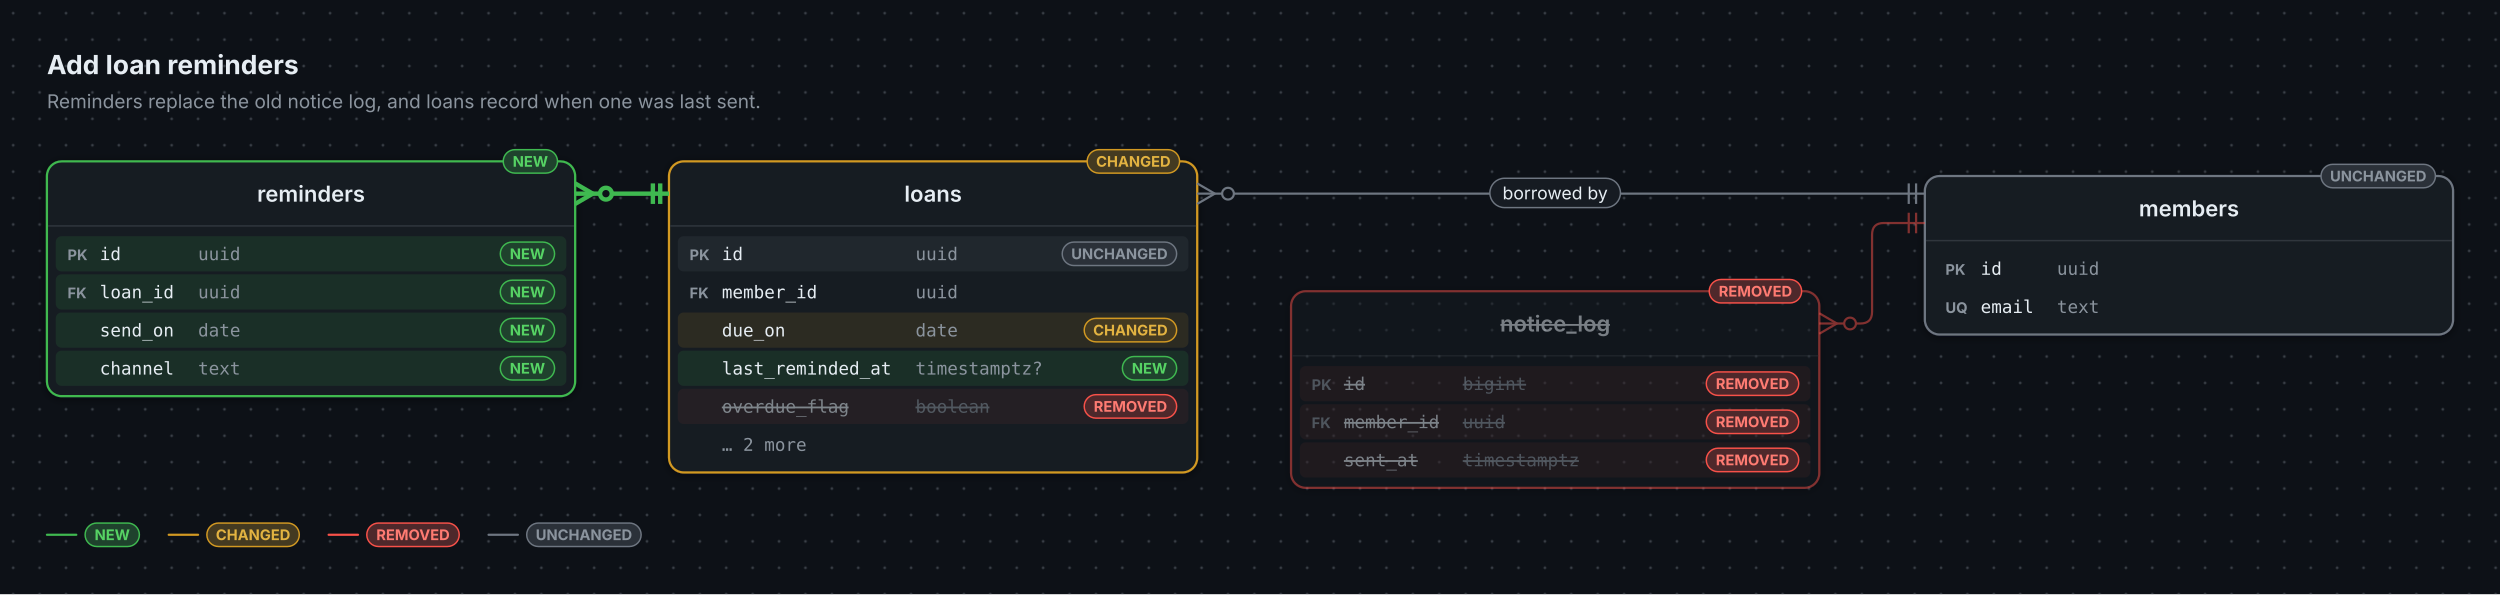
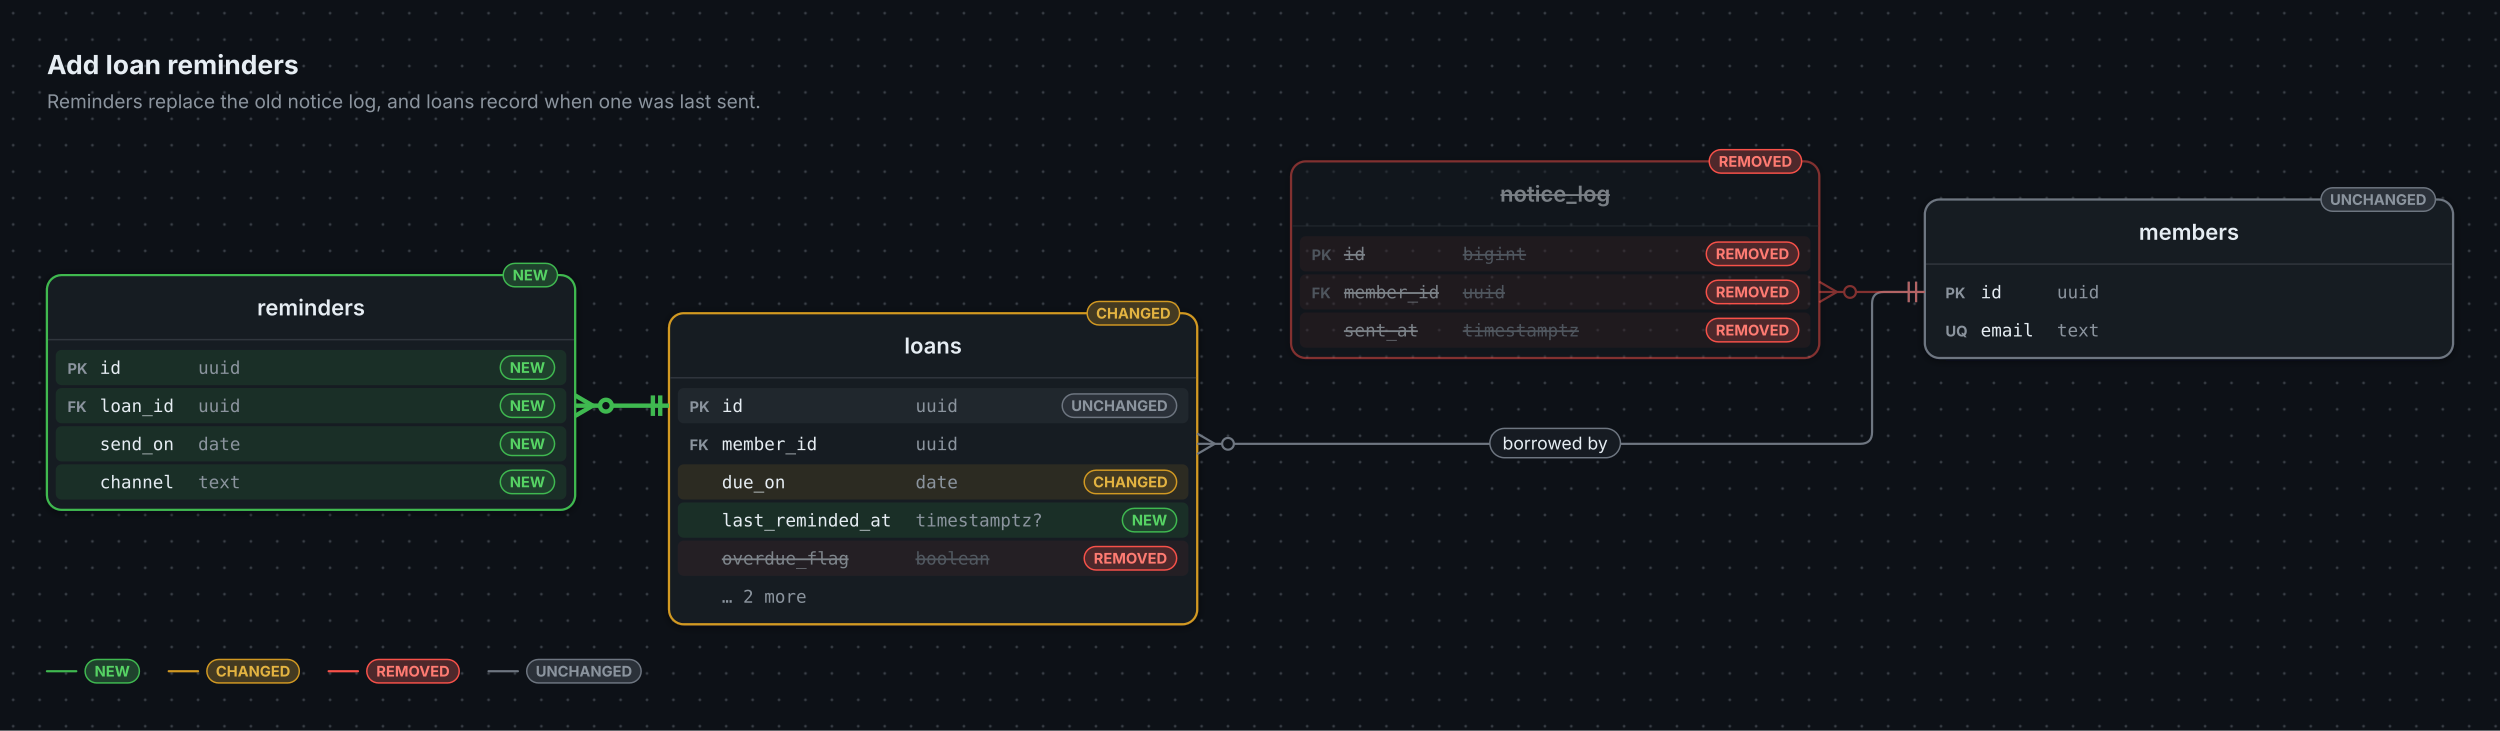
- <svg xmlns="http://www.w3.org/2000/svg" width="1704" height="405" viewBox="0 0 1704 405">
+ <svg xmlns="http://www.w3.org/2000/svg" width="1704" height="498" viewBox="0 0 1704 498">
  <defs>
    <pattern id="structa-grid-dark" width="18" height="18" patternUnits="userSpaceOnUse">
      <circle cx="9" cy="9" r="1" fill="#6e7681" fill-opacity="0.4" />
    </pattern>
    <filter id="structa-shadow-dark" x="-20%" y="-30%" width="140%" height="170%">
      <feDropShadow dx="0" dy="1" stdDeviation="3" flood-color="#010409" flood-opacity="0.5" />
    </filter>
  </defs>
-   <rect width="1704" height="405" fill="#0d1117" />
-   <rect width="1704" height="405" fill="url(#structa-grid-dark)" />
+   <rect width="1704" height="498" fill="#0d1117" />
+   <rect width="1704" height="498" fill="url(#structa-grid-dark)" />
  <g class="title">
    <text x="32" y="50.55" font-family="Structa Inter, Inter, sans-serif" font-size="18" font-weight="700" fill="#e6edf3">Add loan reminders</text>
  </g>
  <g class="description">
    <text x="32" y="73.73" font-family="Structa Inter, Inter, sans-serif" font-size="13" font-weight="400" fill="#8b949e">Reminders replace the old notice log, and loans record when one was last sent.</text>
  </g>
  <g class="card" data-id="reminders" data-kind="table" data-status="new">
-     <rect class="outline" x="32" y="110" width="360" height="160" rx="10" fill="#161b22" stroke="#3fb950" stroke-width="1.5" filter="url(#structa-shadow-dark)" />
-     <line class="divider" x1="32.75" y1="154" x2="391.25" y2="154" stroke="#30363d" stroke-width="1" />
-     <text x="212" y="137.46" font-family="Structa Inter, Inter, sans-serif" font-size="15" font-weight="600" fill="#e6edf3" text-anchor="middle">reminders</text>
+     <rect class="outline" x="32" y="187.5" width="360" height="160" rx="10" fill="#161b22" stroke="#3fb950" stroke-width="1.5" filter="url(#structa-shadow-dark)" />
+     <line class="divider" x1="32.75" y1="231.5" x2="391.25" y2="231.5" stroke="#30363d" stroke-width="1" />
+     <text x="212" y="214.96" font-family="Structa Inter, Inter, sans-serif" font-size="15" font-weight="600" fill="#e6edf3" text-anchor="middle">reminders</text>
    <g class="row" data-id="id" data-kind="column" data-status="new">
-       <rect x="38" y="161" width="348" height="24" rx="4" fill="#3fb950" fill-opacity="0.12" />
-       <g class="symbol">
-         <text x="46" y="177.32" font-family="Structa Inter, Inter, sans-serif" font-size="10" font-weight="700" fill="#8b949e">PK</text>
-       </g>
-       <text x="68" y="177.32" font-family="Structa JetBrains Mono, JetBrains Mono, monospace" font-size="12" font-weight="400" fill="#e6edf3">id</text>
-       <text x="135" y="177.32" font-family="Structa JetBrains Mono, JetBrains Mono, monospace" font-size="12" font-weight="400" fill="#8b949e">uuid</text>
-       <g class="badge">
-         <rect x="341" y="165" width="37" height="16" rx="8" fill="#161b22" />
-         <rect x="341" y="165" width="37" height="16" rx="8" fill="#3fb950" fill-opacity="0.25" stroke="#3fb950" stroke-width="1" />
-         <text x="359.5" y="176.64" font-family="Structa Inter, Inter, sans-serif" font-size="10" font-weight="700" fill="#56d364" text-anchor="middle">NEW</text>
+       <rect x="38" y="238.5" width="348" height="24" rx="4" fill="#3fb950" fill-opacity="0.12" />
+       <g class="symbol">
+         <text x="46" y="254.82" font-family="Structa Inter, Inter, sans-serif" font-size="10" font-weight="700" fill="#8b949e">PK</text>
+       </g>
+       <text x="68" y="254.82" font-family="Structa JetBrains Mono, JetBrains Mono, monospace" font-size="12" font-weight="400" fill="#e6edf3">id</text>
+       <text x="135" y="254.82" font-family="Structa JetBrains Mono, JetBrains Mono, monospace" font-size="12" font-weight="400" fill="#8b949e">uuid</text>
+       <g class="badge">
+         <rect x="341" y="242.5" width="37" height="16" rx="8" fill="#161b22" />
+         <rect x="341" y="242.5" width="37" height="16" rx="8" fill="#3fb950" fill-opacity="0.25" stroke="#3fb950" stroke-width="1" />
+         <text x="359.5" y="254.14" font-family="Structa Inter, Inter, sans-serif" font-size="10" font-weight="700" fill="#56d364" text-anchor="middle">NEW</text>
      </g>
    </g>
    <g class="row" data-id="loan_id" data-kind="column" data-status="new">
-       <rect x="38" y="187" width="348" height="24" rx="4" fill="#3fb950" fill-opacity="0.12" />
-       <g class="symbol">
-         <text x="46" y="203.32" font-family="Structa Inter, Inter, sans-serif" font-size="10" font-weight="700" fill="#8b949e">FK</text>
-       </g>
-       <text x="68" y="203.32" font-family="Structa JetBrains Mono, JetBrains Mono, monospace" font-size="12" font-weight="400" fill="#e6edf3">loan_id</text>
-       <text x="135" y="203.32" font-family="Structa JetBrains Mono, JetBrains Mono, monospace" font-size="12" font-weight="400" fill="#8b949e">uuid</text>
-       <g class="badge">
-         <rect x="341" y="191" width="37" height="16" rx="8" fill="#161b22" />
-         <rect x="341" y="191" width="37" height="16" rx="8" fill="#3fb950" fill-opacity="0.25" stroke="#3fb950" stroke-width="1" />
-         <text x="359.5" y="202.64" font-family="Structa Inter, Inter, sans-serif" font-size="10" font-weight="700" fill="#56d364" text-anchor="middle">NEW</text>
+       <rect x="38" y="264.5" width="348" height="24" rx="4" fill="#3fb950" fill-opacity="0.12" />
+       <g class="symbol">
+         <text x="46" y="280.82" font-family="Structa Inter, Inter, sans-serif" font-size="10" font-weight="700" fill="#8b949e">FK</text>
+       </g>
+       <text x="68" y="280.82" font-family="Structa JetBrains Mono, JetBrains Mono, monospace" font-size="12" font-weight="400" fill="#e6edf3">loan_id</text>
+       <text x="135" y="280.82" font-family="Structa JetBrains Mono, JetBrains Mono, monospace" font-size="12" font-weight="400" fill="#8b949e">uuid</text>
+       <g class="badge">
+         <rect x="341" y="268.5" width="37" height="16" rx="8" fill="#161b22" />
+         <rect x="341" y="268.5" width="37" height="16" rx="8" fill="#3fb950" fill-opacity="0.25" stroke="#3fb950" stroke-width="1" />
+         <text x="359.5" y="280.14" font-family="Structa Inter, Inter, sans-serif" font-size="10" font-weight="700" fill="#56d364" text-anchor="middle">NEW</text>
      </g>
    </g>
    <g class="row" data-id="send_on" data-kind="column" data-status="new">
-       <rect x="38" y="213" width="348" height="24" rx="4" fill="#3fb950" fill-opacity="0.12" />
-       <text x="68" y="229.32" font-family="Structa JetBrains Mono, JetBrains Mono, monospace" font-size="12" font-weight="400" fill="#e6edf3">send_on</text>
-       <text x="135" y="229.32" font-family="Structa JetBrains Mono, JetBrains Mono, monospace" font-size="12" font-weight="400" fill="#8b949e">date</text>
-       <g class="badge">
-         <rect x="341" y="217" width="37" height="16" rx="8" fill="#161b22" />
-         <rect x="341" y="217" width="37" height="16" rx="8" fill="#3fb950" fill-opacity="0.25" stroke="#3fb950" stroke-width="1" />
-         <text x="359.5" y="228.64" font-family="Structa Inter, Inter, sans-serif" font-size="10" font-weight="700" fill="#56d364" text-anchor="middle">NEW</text>
+       <rect x="38" y="290.5" width="348" height="24" rx="4" fill="#3fb950" fill-opacity="0.12" />
+       <text x="68" y="306.82" font-family="Structa JetBrains Mono, JetBrains Mono, monospace" font-size="12" font-weight="400" fill="#e6edf3">send_on</text>
+       <text x="135" y="306.82" font-family="Structa JetBrains Mono, JetBrains Mono, monospace" font-size="12" font-weight="400" fill="#8b949e">date</text>
+       <g class="badge">
+         <rect x="341" y="294.5" width="37" height="16" rx="8" fill="#161b22" />
+         <rect x="341" y="294.5" width="37" height="16" rx="8" fill="#3fb950" fill-opacity="0.25" stroke="#3fb950" stroke-width="1" />
+         <text x="359.5" y="306.14" font-family="Structa Inter, Inter, sans-serif" font-size="10" font-weight="700" fill="#56d364" text-anchor="middle">NEW</text>
      </g>
    </g>
    <g class="row" data-id="channel" data-kind="column" data-status="new">
-       <rect x="38" y="239" width="348" height="24" rx="4" fill="#3fb950" fill-opacity="0.12" />
-       <text x="68" y="255.32" font-family="Structa JetBrains Mono, JetBrains Mono, monospace" font-size="12" font-weight="400" fill="#e6edf3">channel</text>
-       <text x="135" y="255.32" font-family="Structa JetBrains Mono, JetBrains Mono, monospace" font-size="12" font-weight="400" fill="#8b949e">text</text>
-       <g class="badge">
-         <rect x="341" y="243" width="37" height="16" rx="8" fill="#161b22" />
-         <rect x="341" y="243" width="37" height="16" rx="8" fill="#3fb950" fill-opacity="0.25" stroke="#3fb950" stroke-width="1" />
-         <text x="359.5" y="254.64" font-family="Structa Inter, Inter, sans-serif" font-size="10" font-weight="700" fill="#56d364" text-anchor="middle">NEW</text>
-       </g>
-     </g>
-     <g class="badge">
-       <rect x="343" y="102" width="37" height="16" rx="8" fill="#161b22" />
-       <rect x="343" y="102" width="37" height="16" rx="8" fill="#3fb950" fill-opacity="0.25" stroke="#3fb950" stroke-width="1" />
-       <text x="361.5" y="113.64" font-family="Structa Inter, Inter, sans-serif" font-size="10" font-weight="700" fill="#56d364" text-anchor="middle">NEW</text>
+       <rect x="38" y="316.5" width="348" height="24" rx="4" fill="#3fb950" fill-opacity="0.12" />
+       <text x="68" y="332.82" font-family="Structa JetBrains Mono, JetBrains Mono, monospace" font-size="12" font-weight="400" fill="#e6edf3">channel</text>
+       <text x="135" y="332.82" font-family="Structa JetBrains Mono, JetBrains Mono, monospace" font-size="12" font-weight="400" fill="#8b949e">text</text>
+       <g class="badge">
+         <rect x="341" y="320.5" width="37" height="16" rx="8" fill="#161b22" />
+         <rect x="341" y="320.5" width="37" height="16" rx="8" fill="#3fb950" fill-opacity="0.25" stroke="#3fb950" stroke-width="1" />
+         <text x="359.5" y="332.14" font-family="Structa Inter, Inter, sans-serif" font-size="10" font-weight="700" fill="#56d364" text-anchor="middle">NEW</text>
+       </g>
+     </g>
+     <g class="badge">
+       <rect x="343" y="179.5" width="37" height="16" rx="8" fill="#161b22" />
+       <rect x="343" y="179.5" width="37" height="16" rx="8" fill="#3fb950" fill-opacity="0.25" stroke="#3fb950" stroke-width="1" />
+       <text x="361.5" y="191.14" font-family="Structa Inter, Inter, sans-serif" font-size="10" font-weight="700" fill="#56d364" text-anchor="middle">NEW</text>
    </g>
  </g>
  <g class="card" data-id="loans" data-kind="table" data-status="changed">
-     <rect class="outline" x="456" y="110" width="360" height="212" rx="10" fill="#161b22" stroke="#d29922" stroke-width="1.5" filter="url(#structa-shadow-dark)" />
-     <line class="divider" x1="456.75" y1="154" x2="815.25" y2="154" stroke="#30363d" stroke-width="1" />
-     <text x="636" y="137.46" font-family="Structa Inter, Inter, sans-serif" font-size="15" font-weight="600" fill="#e6edf3" text-anchor="middle">loans</text>
+     <rect class="outline" x="456" y="213.5" width="360" height="212" rx="10" fill="#161b22" stroke="#d29922" stroke-width="1.5" filter="url(#structa-shadow-dark)" />
+     <line class="divider" x1="456.75" y1="257.5" x2="815.25" y2="257.5" stroke="#30363d" stroke-width="1" />
+     <text x="636" y="240.96" font-family="Structa Inter, Inter, sans-serif" font-size="15" font-weight="600" fill="#e6edf3" text-anchor="middle">loans</text>
    <g class="more">
-       <text x="492" y="307.32" font-family="Structa JetBrains Mono, JetBrains Mono, monospace" font-size="12" font-weight="400" fill="#8b949e">… 2 more</text>
+       <text x="492" y="410.82" font-family="Structa JetBrains Mono, JetBrains Mono, monospace" font-size="12" font-weight="400" fill="#8b949e">… 2 more</text>
    </g>
    <g class="row" data-id="id" data-kind="column" data-status="unchanged">
-       <rect x="462" y="161" width="348" height="24" rx="4" fill="#6e7681" fill-opacity="0.12" />
-       <g class="symbol">
-         <text x="470" y="177.32" font-family="Structa Inter, Inter, sans-serif" font-size="10" font-weight="700" fill="#8b949e">PK</text>
-       </g>
-       <text x="492" y="177.32" font-family="Structa JetBrains Mono, JetBrains Mono, monospace" font-size="12" font-weight="400" fill="#e6edf3">id</text>
-       <text x="624" y="177.32" font-family="Structa JetBrains Mono, JetBrains Mono, monospace" font-size="12" font-weight="400" fill="#8b949e">uuid</text>
-       <g class="badge">
-         <rect x="724" y="165" width="78" height="16" rx="8" fill="#161b22" />
-         <rect x="724" y="165" width="78" height="16" rx="8" fill="#6e7681" fill-opacity="0.25" stroke="#6e7681" stroke-width="1" />
-         <text x="763" y="176.64" font-family="Structa Inter, Inter, sans-serif" font-size="10" font-weight="700" fill="#8b949e" text-anchor="middle">UNCHANGED</text>
+       <rect x="462" y="264.5" width="348" height="24" rx="4" fill="#6e7681" fill-opacity="0.12" />
+       <g class="symbol">
+         <text x="470" y="280.82" font-family="Structa Inter, Inter, sans-serif" font-size="10" font-weight="700" fill="#8b949e">PK</text>
+       </g>
+       <text x="492" y="280.82" font-family="Structa JetBrains Mono, JetBrains Mono, monospace" font-size="12" font-weight="400" fill="#e6edf3">id</text>
+       <text x="624" y="280.82" font-family="Structa JetBrains Mono, JetBrains Mono, monospace" font-size="12" font-weight="400" fill="#8b949e">uuid</text>
+       <g class="badge">
+         <rect x="724" y="268.5" width="78" height="16" rx="8" fill="#161b22" />
+         <rect x="724" y="268.5" width="78" height="16" rx="8" fill="#6e7681" fill-opacity="0.25" stroke="#6e7681" stroke-width="1" />
+         <text x="763" y="280.14" font-family="Structa Inter, Inter, sans-serif" font-size="10" font-weight="700" fill="#8b949e" text-anchor="middle">UNCHANGED</text>
      </g>
    </g>
    <g class="row" data-id="member_id" data-kind="column">
      <g class="symbol">
-         <text x="470" y="203.32" font-family="Structa Inter, Inter, sans-serif" font-size="10" font-weight="700" fill="#8b949e">FK</text>
-       </g>
-       <text x="492" y="203.32" font-family="Structa JetBrains Mono, JetBrains Mono, monospace" font-size="12" font-weight="400" fill="#e6edf3">member_id</text>
-       <text x="624" y="203.32" font-family="Structa JetBrains Mono, JetBrains Mono, monospace" font-size="12" font-weight="400" fill="#8b949e">uuid</text>
+         <text x="470" y="306.82" font-family="Structa Inter, Inter, sans-serif" font-size="10" font-weight="700" fill="#8b949e">FK</text>
+       </g>
+       <text x="492" y="306.82" font-family="Structa JetBrains Mono, JetBrains Mono, monospace" font-size="12" font-weight="400" fill="#e6edf3">member_id</text>
+       <text x="624" y="306.82" font-family="Structa JetBrains Mono, JetBrains Mono, monospace" font-size="12" font-weight="400" fill="#8b949e">uuid</text>
    </g>
    <g class="row" data-id="due_on" data-kind="column" data-status="changed">
-       <rect x="462" y="213" width="348" height="24" rx="4" fill="#d29922" fill-opacity="0.12" />
-       <text x="492" y="229.32" font-family="Structa JetBrains Mono, JetBrains Mono, monospace" font-size="12" font-weight="400" fill="#e6edf3">due_on</text>
-       <text x="624" y="229.32" font-family="Structa JetBrains Mono, JetBrains Mono, monospace" font-size="12" font-weight="400" fill="#8b949e">date</text>
-       <g class="badge">
-         <rect x="739" y="217" width="63" height="16" rx="8" fill="#161b22" />
-         <rect x="739" y="217" width="63" height="16" rx="8" fill="#d29922" fill-opacity="0.25" stroke="#d29922" stroke-width="1" />
-         <text x="770.5" y="228.64" font-family="Structa Inter, Inter, sans-serif" font-size="10" font-weight="700" fill="#e3b341" text-anchor="middle">CHANGED</text>
+       <rect x="462" y="316.5" width="348" height="24" rx="4" fill="#d29922" fill-opacity="0.12" />
+       <text x="492" y="332.82" font-family="Structa JetBrains Mono, JetBrains Mono, monospace" font-size="12" font-weight="400" fill="#e6edf3">due_on</text>
+       <text x="624" y="332.82" font-family="Structa JetBrains Mono, JetBrains Mono, monospace" font-size="12" font-weight="400" fill="#8b949e">date</text>
+       <g class="badge">
+         <rect x="739" y="320.5" width="63" height="16" rx="8" fill="#161b22" />
+         <rect x="739" y="320.5" width="63" height="16" rx="8" fill="#d29922" fill-opacity="0.25" stroke="#d29922" stroke-width="1" />
+         <text x="770.5" y="332.14" font-family="Structa Inter, Inter, sans-serif" font-size="10" font-weight="700" fill="#e3b341" text-anchor="middle">CHANGED</text>
      </g>
    </g>
    <g class="row" data-id="last_reminded_at" data-kind="column" data-status="new">
-       <rect x="462" y="239" width="348" height="24" rx="4" fill="#3fb950" fill-opacity="0.12" />
-       <text x="492" y="255.32" font-family="Structa JetBrains Mono, JetBrains Mono, monospace" font-size="12" font-weight="400" fill="#e6edf3">last_reminded_at</text>
-       <text x="624" y="255.32" font-family="Structa JetBrains Mono, JetBrains Mono, monospace" font-size="12" font-weight="400" fill="#8b949e">timestamptz?</text>
-       <g class="badge">
-         <rect x="765" y="243" width="37" height="16" rx="8" fill="#161b22" />
-         <rect x="765" y="243" width="37" height="16" rx="8" fill="#3fb950" fill-opacity="0.25" stroke="#3fb950" stroke-width="1" />
-         <text x="783.5" y="254.64" font-family="Structa Inter, Inter, sans-serif" font-size="10" font-weight="700" fill="#56d364" text-anchor="middle">NEW</text>
+       <rect x="462" y="342.5" width="348" height="24" rx="4" fill="#3fb950" fill-opacity="0.12" />
+       <text x="492" y="358.82" font-family="Structa JetBrains Mono, JetBrains Mono, monospace" font-size="12" font-weight="400" fill="#e6edf3">last_reminded_at</text>
+       <text x="624" y="358.82" font-family="Structa JetBrains Mono, JetBrains Mono, monospace" font-size="12" font-weight="400" fill="#8b949e">timestamptz?</text>
+       <g class="badge">
+         <rect x="765" y="346.5" width="37" height="16" rx="8" fill="#161b22" />
+         <rect x="765" y="346.5" width="37" height="16" rx="8" fill="#3fb950" fill-opacity="0.25" stroke="#3fb950" stroke-width="1" />
+         <text x="783.5" y="358.14" font-family="Structa Inter, Inter, sans-serif" font-size="10" font-weight="700" fill="#56d364" text-anchor="middle">NEW</text>
      </g>
    </g>
    <g class="row" data-id="overdue_flag" data-kind="column" data-status="removed">
      <g class="faded" opacity="0.5">
-         <rect x="462" y="265" width="348" height="24" rx="4" fill="#f85149" fill-opacity="0.12" />
-         <text x="492" y="281.32" font-family="Structa JetBrains Mono, JetBrains Mono, monospace" font-size="12" font-weight="400" fill="#e6edf3">overdue_flag</text>
-         <line class="strike" x1="492" y1="277.72" x2="578.4" y2="277.72" stroke="#e6edf3" stroke-width="1.25" />
-         <text x="624" y="281.32" font-family="Structa JetBrains Mono, JetBrains Mono, monospace" font-size="12" font-weight="400" fill="#8b949e">boolean</text>
-         <line class="strike" x1="624" y1="277.72" x2="674.4" y2="277.72" stroke="#8b949e" stroke-width="1.25" />
-       </g>
-       <g class="badge">
-         <rect x="739" y="269" width="63" height="16" rx="8" fill="#161b22" />
-         <rect x="739" y="269" width="63" height="16" rx="8" fill="#f85149" fill-opacity="0.25" stroke="#f85149" stroke-width="1" />
-         <text x="770.5" y="280.64" font-family="Structa Inter, Inter, sans-serif" font-size="10" font-weight="700" fill="#ff7b72" text-anchor="middle">REMOVED</text>
-       </g>
-     </g>
-     <g class="badge">
-       <rect x="741" y="102" width="63" height="16" rx="8" fill="#161b22" />
-       <rect x="741" y="102" width="63" height="16" rx="8" fill="#d29922" fill-opacity="0.25" stroke="#d29922" stroke-width="1" />
-       <text x="772.5" y="113.64" font-family="Structa Inter, Inter, sans-serif" font-size="10" font-weight="700" fill="#e3b341" text-anchor="middle">CHANGED</text>
+         <rect x="462" y="368.5" width="348" height="24" rx="4" fill="#f85149" fill-opacity="0.12" />
+         <text x="492" y="384.82" font-family="Structa JetBrains Mono, JetBrains Mono, monospace" font-size="12" font-weight="400" fill="#e6edf3">overdue_flag</text>
+         <line class="strike" x1="492" y1="381.22" x2="578.4" y2="381.22" stroke="#e6edf3" stroke-width="1.25" />
+         <text x="624" y="384.82" font-family="Structa JetBrains Mono, JetBrains Mono, monospace" font-size="12" font-weight="400" fill="#8b949e">boolean</text>
+         <line class="strike" x1="624" y1="381.22" x2="674.4" y2="381.22" stroke="#8b949e" stroke-width="1.25" />
+       </g>
+       <g class="badge">
+         <rect x="739" y="372.5" width="63" height="16" rx="8" fill="#161b22" />
+         <rect x="739" y="372.5" width="63" height="16" rx="8" fill="#f85149" fill-opacity="0.25" stroke="#f85149" stroke-width="1" />
+         <text x="770.5" y="384.14" font-family="Structa Inter, Inter, sans-serif" font-size="10" font-weight="700" fill="#ff7b72" text-anchor="middle">REMOVED</text>
+       </g>
+     </g>
+     <g class="badge">
+       <rect x="741" y="205.5" width="63" height="16" rx="8" fill="#161b22" />
+       <rect x="741" y="205.5" width="63" height="16" rx="8" fill="#d29922" fill-opacity="0.25" stroke="#d29922" stroke-width="1" />
+       <text x="772.5" y="217.14" font-family="Structa Inter, Inter, sans-serif" font-size="10" font-weight="700" fill="#e3b341" text-anchor="middle">CHANGED</text>
    </g>
  </g>
  <g class="card" data-id="members" data-kind="table" data-status="unchanged">
-     <rect class="outline" x="1312" y="120" width="360" height="108" rx="10" fill="#161b22" stroke="#6e7681" stroke-width="1.5" filter="url(#structa-shadow-dark)" />
-     <line class="divider" x1="1312.75" y1="164" x2="1671.25" y2="164" stroke="#30363d" stroke-width="1" />
-     <text x="1492" y="147.46" font-family="Structa Inter, Inter, sans-serif" font-size="15" font-weight="600" fill="#e6edf3" text-anchor="middle">members</text>
+     <rect class="outline" x="1312" y="136" width="360" height="108" rx="10" fill="#161b22" stroke="#6e7681" stroke-width="1.5" filter="url(#structa-shadow-dark)" />
+     <line class="divider" x1="1312.75" y1="180" x2="1671.25" y2="180" stroke="#30363d" stroke-width="1" />
+     <text x="1492" y="163.46" font-family="Structa Inter, Inter, sans-serif" font-size="15" font-weight="600" fill="#e6edf3" text-anchor="middle">members</text>
    <g class="row" data-id="id" data-kind="column">
      <g class="symbol">
-         <text x="1326" y="187.32" font-family="Structa Inter, Inter, sans-serif" font-size="10" font-weight="700" fill="#8b949e">PK</text>
-       </g>
-       <text x="1350" y="187.32" font-family="Structa JetBrains Mono, JetBrains Mono, monospace" font-size="12" font-weight="400" fill="#e6edf3">id</text>
-       <text x="1402" y="187.32" font-family="Structa JetBrains Mono, JetBrains Mono, monospace" font-size="12" font-weight="400" fill="#8b949e">uuid</text>
+         <text x="1326" y="203.32" font-family="Structa Inter, Inter, sans-serif" font-size="10" font-weight="700" fill="#8b949e">PK</text>
+       </g>
+       <text x="1350" y="203.32" font-family="Structa JetBrains Mono, JetBrains Mono, monospace" font-size="12" font-weight="400" fill="#e6edf3">id</text>
+       <text x="1402" y="203.32" font-family="Structa JetBrains Mono, JetBrains Mono, monospace" font-size="12" font-weight="400" fill="#8b949e">uuid</text>
    </g>
    <g class="row" data-id="email" data-kind="column">
      <g class="symbol">
-         <text x="1326" y="213.32" font-family="Structa Inter, Inter, sans-serif" font-size="10" font-weight="700" fill="#8b949e">UQ</text>
-       </g>
-       <text x="1350" y="213.32" font-family="Structa JetBrains Mono, JetBrains Mono, monospace" font-size="12" font-weight="400" fill="#e6edf3">email</text>
-       <text x="1402" y="213.32" font-family="Structa JetBrains Mono, JetBrains Mono, monospace" font-size="12" font-weight="400" fill="#8b949e">text</text>
-     </g>
-     <g class="badge">
-       <rect x="1582" y="112" width="78" height="16" rx="8" fill="#161b22" />
-       <rect x="1582" y="112" width="78" height="16" rx="8" fill="#6e7681" fill-opacity="0.25" stroke="#6e7681" stroke-width="1" />
-       <text x="1621" y="123.64" font-family="Structa Inter, Inter, sans-serif" font-size="10" font-weight="700" fill="#8b949e" text-anchor="middle">UNCHANGED</text>
+         <text x="1326" y="229.32" font-family="Structa Inter, Inter, sans-serif" font-size="10" font-weight="700" fill="#8b949e">UQ</text>
+       </g>
+       <text x="1350" y="229.32" font-family="Structa JetBrains Mono, JetBrains Mono, monospace" font-size="12" font-weight="400" fill="#e6edf3">email</text>
+       <text x="1402" y="229.32" font-family="Structa JetBrains Mono, JetBrains Mono, monospace" font-size="12" font-weight="400" fill="#8b949e">text</text>
+     </g>
+     <g class="badge">
+       <rect x="1582" y="128" width="78" height="16" rx="8" fill="#161b22" />
+       <rect x="1582" y="128" width="78" height="16" rx="8" fill="#6e7681" fill-opacity="0.25" stroke="#6e7681" stroke-width="1" />
+       <text x="1621" y="139.64" font-family="Structa Inter, Inter, sans-serif" font-size="10" font-weight="700" fill="#8b949e" text-anchor="middle">UNCHANGED</text>
    </g>
  </g>
  <g class="card" data-id="notice-log" data-kind="table" data-status="removed">
    <g class="faded" opacity="0.5">
-       <rect class="outline" x="880" y="198.5" width="360" height="134" rx="10" fill="#161b22" stroke="#f85149" stroke-width="1.5" filter="url(#structa-shadow-dark)" />
-       <line class="divider" x1="880.75" y1="242.5" x2="1239.25" y2="242.5" stroke="#30363d" stroke-width="1" />
-       <text x="1060" y="225.96" font-family="Structa Inter, Inter, sans-serif" font-size="15" font-weight="600" fill="#e6edf3" text-anchor="middle">notice_log</text>
-       <line class="strike" x1="1022.69" y1="221.46" x2="1097.31" y2="221.46" stroke="#e6edf3" stroke-width="1.25" />
+       <rect class="outline" x="880" y="110" width="360" height="134" rx="10" fill="#161b22" stroke="#f85149" stroke-width="1.5" filter="url(#structa-shadow-dark)" />
+       <line class="divider" x1="880.75" y1="154" x2="1239.25" y2="154" stroke="#30363d" stroke-width="1" />
+       <text x="1060" y="137.46" font-family="Structa Inter, Inter, sans-serif" font-size="15" font-weight="600" fill="#e6edf3" text-anchor="middle">notice_log</text>
+       <line class="strike" x1="1022.69" y1="132.96" x2="1097.31" y2="132.96" stroke="#e6edf3" stroke-width="1.25" />
    </g>
    <g class="row" data-id="id" data-kind="column" data-status="removed">
      <g class="faded" opacity="0.5">
-         <rect x="886" y="249.5" width="348" height="24" rx="4" fill="#f85149" fill-opacity="0.12" />
+         <rect x="886" y="161" width="348" height="24" rx="4" fill="#f85149" fill-opacity="0.12" />
        <g class="symbol">
-           <text x="894" y="265.82" font-family="Structa Inter, Inter, sans-serif" font-size="10" font-weight="700" fill="#8b949e">PK</text>
+           <text x="894" y="177.32" font-family="Structa Inter, Inter, sans-serif" font-size="10" font-weight="700" fill="#8b949e">PK</text>
        </g>
-         <text x="916" y="265.82" font-family="Structa JetBrains Mono, JetBrains Mono, monospace" font-size="12" font-weight="400" fill="#e6edf3">id</text>
-         <line class="strike" x1="916" y1="262.22" x2="930.4" y2="262.22" stroke="#e6edf3" stroke-width="1.25" />
-         <text x="997" y="265.82" font-family="Structa JetBrains Mono, JetBrains Mono, monospace" font-size="12" font-weight="400" fill="#8b949e">bigint</text>
-         <line class="strike" x1="997" y1="262.22" x2="1040.2" y2="262.22" stroke="#8b949e" stroke-width="1.25" />
-       </g>
-       <g class="badge">
-         <rect x="1163" y="253.5" width="63" height="16" rx="8" fill="#161b22" />
-         <rect x="1163" y="253.5" width="63" height="16" rx="8" fill="#f85149" fill-opacity="0.25" stroke="#f85149" stroke-width="1" />
-         <text x="1194.5" y="265.14" font-family="Structa Inter, Inter, sans-serif" font-size="10" font-weight="700" fill="#ff7b72" text-anchor="middle">REMOVED</text>
+         <text x="916" y="177.32" font-family="Structa JetBrains Mono, JetBrains Mono, monospace" font-size="12" font-weight="400" fill="#e6edf3">id</text>
+         <line class="strike" x1="916" y1="173.72" x2="930.4" y2="173.72" stroke="#e6edf3" stroke-width="1.25" />
+         <text x="997" y="177.32" font-family="Structa JetBrains Mono, JetBrains Mono, monospace" font-size="12" font-weight="400" fill="#8b949e">bigint</text>
+         <line class="strike" x1="997" y1="173.72" x2="1040.2" y2="173.72" stroke="#8b949e" stroke-width="1.25" />
+       </g>
+       <g class="badge">
+         <rect x="1163" y="165" width="63" height="16" rx="8" fill="#161b22" />
+         <rect x="1163" y="165" width="63" height="16" rx="8" fill="#f85149" fill-opacity="0.25" stroke="#f85149" stroke-width="1" />
+         <text x="1194.5" y="176.64" font-family="Structa Inter, Inter, sans-serif" font-size="10" font-weight="700" fill="#ff7b72" text-anchor="middle">REMOVED</text>
      </g>
    </g>
    <g class="row" data-id="member_id" data-kind="column" data-status="removed">
      <g class="faded" opacity="0.5">
-         <rect x="886" y="275.5" width="348" height="24" rx="4" fill="#f85149" fill-opacity="0.12" />
+         <rect x="886" y="187" width="348" height="24" rx="4" fill="#f85149" fill-opacity="0.12" />
        <g class="symbol">
-           <text x="894" y="291.82" font-family="Structa Inter, Inter, sans-serif" font-size="10" font-weight="700" fill="#8b949e">FK</text>
+           <text x="894" y="203.32" font-family="Structa Inter, Inter, sans-serif" font-size="10" font-weight="700" fill="#8b949e">FK</text>
        </g>
-         <text x="916" y="291.82" font-family="Structa JetBrains Mono, JetBrains Mono, monospace" font-size="12" font-weight="400" fill="#e6edf3">member_id</text>
-         <line class="strike" x1="916" y1="288.22" x2="980.8" y2="288.22" stroke="#e6edf3" stroke-width="1.25" />
-         <text x="997" y="291.82" font-family="Structa JetBrains Mono, JetBrains Mono, monospace" font-size="12" font-weight="400" fill="#8b949e">uuid</text>
-         <line class="strike" x1="997" y1="288.22" x2="1025.8" y2="288.22" stroke="#8b949e" stroke-width="1.25" />
-       </g>
-       <g class="badge">
-         <rect x="1163" y="279.5" width="63" height="16" rx="8" fill="#161b22" />
-         <rect x="1163" y="279.5" width="63" height="16" rx="8" fill="#f85149" fill-opacity="0.25" stroke="#f85149" stroke-width="1" />
-         <text x="1194.5" y="291.14" font-family="Structa Inter, Inter, sans-serif" font-size="10" font-weight="700" fill="#ff7b72" text-anchor="middle">REMOVED</text>
+         <text x="916" y="203.32" font-family="Structa JetBrains Mono, JetBrains Mono, monospace" font-size="12" font-weight="400" fill="#e6edf3">member_id</text>
+         <line class="strike" x1="916" y1="199.72" x2="980.8" y2="199.72" stroke="#e6edf3" stroke-width="1.25" />
+         <text x="997" y="203.32" font-family="Structa JetBrains Mono, JetBrains Mono, monospace" font-size="12" font-weight="400" fill="#8b949e">uuid</text>
+         <line class="strike" x1="997" y1="199.72" x2="1025.8" y2="199.72" stroke="#8b949e" stroke-width="1.25" />
+       </g>
+       <g class="badge">
+         <rect x="1163" y="191" width="63" height="16" rx="8" fill="#161b22" />
+         <rect x="1163" y="191" width="63" height="16" rx="8" fill="#f85149" fill-opacity="0.25" stroke="#f85149" stroke-width="1" />
+         <text x="1194.5" y="202.64" font-family="Structa Inter, Inter, sans-serif" font-size="10" font-weight="700" fill="#ff7b72" text-anchor="middle">REMOVED</text>
      </g>
    </g>
    <g class="row" data-id="sent_at" data-kind="column" data-status="removed">
      <g class="faded" opacity="0.5">
-         <rect x="886" y="301.5" width="348" height="24" rx="4" fill="#f85149" fill-opacity="0.12" />
-         <text x="916" y="317.82" font-family="Structa JetBrains Mono, JetBrains Mono, monospace" font-size="12" font-weight="400" fill="#e6edf3">sent_at</text>
-         <line class="strike" x1="916" y1="314.22" x2="966.4" y2="314.22" stroke="#e6edf3" stroke-width="1.25" />
-         <text x="997" y="317.82" font-family="Structa JetBrains Mono, JetBrains Mono, monospace" font-size="12" font-weight="400" fill="#8b949e">timestamptz</text>
-         <line class="strike" x1="997" y1="314.22" x2="1076.2" y2="314.22" stroke="#8b949e" stroke-width="1.25" />
-       </g>
-       <g class="badge">
-         <rect x="1163" y="305.5" width="63" height="16" rx="8" fill="#161b22" />
-         <rect x="1163" y="305.5" width="63" height="16" rx="8" fill="#f85149" fill-opacity="0.25" stroke="#f85149" stroke-width="1" />
-         <text x="1194.5" y="317.14" font-family="Structa Inter, Inter, sans-serif" font-size="10" font-weight="700" fill="#ff7b72" text-anchor="middle">REMOVED</text>
-       </g>
-     </g>
-     <g class="badge">
-       <rect x="1165" y="190.5" width="63" height="16" rx="8" fill="#161b22" />
-       <rect x="1165" y="190.5" width="63" height="16" rx="8" fill="#f85149" fill-opacity="0.25" stroke="#f85149" stroke-width="1" />
-       <text x="1196.5" y="202.14" font-family="Structa Inter, Inter, sans-serif" font-size="10" font-weight="700" fill="#ff7b72" text-anchor="middle">REMOVED</text>
+         <rect x="886" y="213" width="348" height="24" rx="4" fill="#f85149" fill-opacity="0.12" />
+         <text x="916" y="229.32" font-family="Structa JetBrains Mono, JetBrains Mono, monospace" font-size="12" font-weight="400" fill="#e6edf3">sent_at</text>
+         <line class="strike" x1="916" y1="225.72" x2="966.4" y2="225.72" stroke="#e6edf3" stroke-width="1.25" />
+         <text x="997" y="229.32" font-family="Structa JetBrains Mono, JetBrains Mono, monospace" font-size="12" font-weight="400" fill="#8b949e">timestamptz</text>
+         <line class="strike" x1="997" y1="225.72" x2="1076.2" y2="225.72" stroke="#8b949e" stroke-width="1.25" />
+       </g>
+       <g class="badge">
+         <rect x="1163" y="217" width="63" height="16" rx="8" fill="#161b22" />
+         <rect x="1163" y="217" width="63" height="16" rx="8" fill="#f85149" fill-opacity="0.25" stroke="#f85149" stroke-width="1" />
+         <text x="1194.5" y="228.64" font-family="Structa Inter, Inter, sans-serif" font-size="10" font-weight="700" fill="#ff7b72" text-anchor="middle">REMOVED</text>
+       </g>
+     </g>
+     <g class="badge">
+       <rect x="1165" y="102" width="63" height="16" rx="8" fill="#161b22" />
+       <rect x="1165" y="102" width="63" height="16" rx="8" fill="#f85149" fill-opacity="0.25" stroke="#f85149" stroke-width="1" />
+       <text x="1196.5" y="113.64" font-family="Structa Inter, Inter, sans-serif" font-size="10" font-weight="700" fill="#ff7b72" text-anchor="middle">REMOVED</text>
    </g>
  </g>
  <g class="line" data-id="edges[0]" data-kind="relationship" data-from="reminders" data-to="loans" data-status="new">
-     <path d="M392 132 L456 132" fill="none" stroke="#3fb950" stroke-width="3" stroke-linejoin="round" />
+     <path d="M392 276.5 L456 276.5" fill="none" stroke="#3fb950" stroke-width="3" stroke-linejoin="round" />
    <g class="end" data-end="from" data-cardinality="zero-or-many">
-       <path d="M392 125 L404 132 L392 139" fill="none" stroke="#3fb950" stroke-width="3" stroke-linejoin="round" />
-       <circle cx="413" cy="132" r="4" fill="#0d1117" stroke="#3fb950" stroke-width="3" />
+       <path d="M392 269.5 L404 276.5 L392 283.5" fill="none" stroke="#3fb950" stroke-width="3" stroke-linejoin="round" />
+       <circle cx="413" cy="276.5" r="4" fill="#0d1117" stroke="#3fb950" stroke-width="3" />
    </g>
    <g class="end" data-end="to" data-cardinality="one">
-       <path d="M450 139 L450 125 M445 139 L445 125" fill="none" stroke="#3fb950" stroke-width="3" stroke-linejoin="round" />
+       <path d="M450 283.5 L450 269.5 M445 283.5 L445 269.5" fill="none" stroke="#3fb950" stroke-width="3" stroke-linejoin="round" />
    </g>
  </g>
  <g class="line" data-id="edges[1]" data-kind="relationship" data-from="loans" data-to="members" data-status="unchanged">
-     <path d="M816 132 L1312 132" fill="none" stroke="#6e7681" stroke-width="1.5" stroke-linejoin="round" />
+     <path d="M816 302.5 L1268 302.5 Q1276 302.5 1276 294.5 L1276 207 Q1276 199 1284 199 L1312 199" fill="none" stroke="#6e7681" stroke-width="1.5" stroke-linejoin="round" />
    <g class="end" data-end="from" data-cardinality="zero-or-many">
-       <path d="M816 125 L828 132 L816 139" fill="none" stroke="#6e7681" stroke-width="1.5" stroke-linejoin="round" />
-       <circle cx="837" cy="132" r="4" fill="#0d1117" stroke="#6e7681" stroke-width="1.5" />
+       <path d="M816 295.5 L828 302.5 L816 309.5" fill="none" stroke="#6e7681" stroke-width="1.5" stroke-linejoin="round" />
+       <circle cx="837" cy="302.5" r="4" fill="#0d1117" stroke="#6e7681" stroke-width="1.5" />
    </g>
    <g class="end" data-end="to" data-cardinality="one">
-       <path d="M1306 139 L1306 125 M1301 139 L1301 125" fill="none" stroke="#6e7681" stroke-width="1.5" stroke-linejoin="round" />
+       <path d="M1306 206 L1306 192 M1301 206 L1301 192" fill="none" stroke="#6e7681" stroke-width="1.5" stroke-linejoin="round" />
    </g>
  </g>
  <g class="line" data-id="edges[2]" data-kind="relationship" data-from="notice-log" data-to="members" data-status="removed">
    <g class="faded" opacity="0.5">
-       <path d="M1240 220.5 L1268 220.5 Q1276 220.5 1276 212.5 L1276 160 Q1276 152 1284 152 L1312 152" fill="none" stroke="#f85149" stroke-width="1.5" stroke-linejoin="round" />
+       <path d="M1240 199 L1312 199" fill="none" stroke="#f85149" stroke-width="1.5" stroke-linejoin="round" />
      <g class="end" data-end="from" data-cardinality="zero-or-many">
-         <path d="M1240 213.5 L1252 220.5 L1240 227.5" fill="none" stroke="#f85149" stroke-width="1.5" stroke-linejoin="round" />
-         <circle cx="1261" cy="220.5" r="4" fill="#0d1117" stroke="#f85149" stroke-width="1.5" />
+         <path d="M1240 192 L1252 199 L1240 206" fill="none" stroke="#f85149" stroke-width="1.5" stroke-linejoin="round" />
+         <circle cx="1261" cy="199" r="4" fill="#0d1117" stroke="#f85149" stroke-width="1.5" />
      </g>
      <g class="end" data-end="to" data-cardinality="one">
-         <path d="M1306 159 L1306 145 M1301 159 L1301 145" fill="none" stroke="#f85149" stroke-width="1.5" stroke-linejoin="round" />
+         <path d="M1306 206 L1306 192 M1301 206 L1301 192" fill="none" stroke="#f85149" stroke-width="1.5" stroke-linejoin="round" />
      </g>
    </g>
  </g>
  <g class="line-labels">
    <g class="line-label" data-line="edges[1]">
-       <rect x="1015.5" y="121.5" width="89" height="20" rx="10" fill="#161b22" stroke="#6e7681" stroke-width="1" />
-       <text x="1060" y="135.87" font-family="Structa Inter, Inter, sans-serif" font-size="12" font-weight="400" fill="#e6edf3" text-anchor="middle">borrowed by</text>
+       <rect x="1015.5" y="292" width="89" height="20" rx="10" fill="#161b22" stroke="#6e7681" stroke-width="1" />
+       <text x="1060" y="306.37" font-family="Structa Inter, Inter, sans-serif" font-size="12" font-weight="400" fill="#e6edf3" text-anchor="middle">borrowed by</text>
    </g>
  </g>
  <g class="legend">
    <g class="legend-item" data-status="new">
-       <line class="swatch" x1="32" y1="364.5" x2="52" y2="364.5" stroke="#3fb950" stroke-width="1.5" stroke-linecap="round" />
-       <g class="badge">
-         <rect x="58" y="356.5" width="37" height="16" rx="8" fill="#161b22" />
-         <rect x="58" y="356.5" width="37" height="16" rx="8" fill="#3fb950" fill-opacity="0.25" stroke="#3fb950" stroke-width="1" />
-         <text x="76.5" y="368.14" font-family="Structa Inter, Inter, sans-serif" font-size="10" font-weight="700" fill="#56d364" text-anchor="middle">NEW</text>
+       <line class="swatch" x1="32" y1="457.5" x2="52" y2="457.5" stroke="#3fb950" stroke-width="1.5" stroke-linecap="round" />
+       <g class="badge">
+         <rect x="58" y="449.5" width="37" height="16" rx="8" fill="#161b22" />
+         <rect x="58" y="449.5" width="37" height="16" rx="8" fill="#3fb950" fill-opacity="0.25" stroke="#3fb950" stroke-width="1" />
+         <text x="76.5" y="461.14" font-family="Structa Inter, Inter, sans-serif" font-size="10" font-weight="700" fill="#56d364" text-anchor="middle">NEW</text>
      </g>
    </g>
    <g class="legend-item" data-status="changed">
-       <line class="swatch" x1="115" y1="364.5" x2="135" y2="364.5" stroke="#d29922" stroke-width="1.5" stroke-linecap="round" />
-       <g class="badge">
-         <rect x="141" y="356.5" width="63" height="16" rx="8" fill="#161b22" />
-         <rect x="141" y="356.5" width="63" height="16" rx="8" fill="#d29922" fill-opacity="0.25" stroke="#d29922" stroke-width="1" />
-         <text x="172.5" y="368.14" font-family="Structa Inter, Inter, sans-serif" font-size="10" font-weight="700" fill="#e3b341" text-anchor="middle">CHANGED</text>
+       <line class="swatch" x1="115" y1="457.5" x2="135" y2="457.5" stroke="#d29922" stroke-width="1.5" stroke-linecap="round" />
+       <g class="badge">
+         <rect x="141" y="449.5" width="63" height="16" rx="8" fill="#161b22" />
+         <rect x="141" y="449.5" width="63" height="16" rx="8" fill="#d29922" fill-opacity="0.25" stroke="#d29922" stroke-width="1" />
+         <text x="172.5" y="461.14" font-family="Structa Inter, Inter, sans-serif" font-size="10" font-weight="700" fill="#e3b341" text-anchor="middle">CHANGED</text>
      </g>
    </g>
    <g class="legend-item" data-status="removed">
-       <line class="swatch" x1="224" y1="364.5" x2="244" y2="364.5" stroke="#f85149" stroke-width="1.5" stroke-linecap="round" />
-       <g class="badge">
-         <rect x="250" y="356.5" width="63" height="16" rx="8" fill="#161b22" />
-         <rect x="250" y="356.5" width="63" height="16" rx="8" fill="#f85149" fill-opacity="0.25" stroke="#f85149" stroke-width="1" />
-         <text x="281.5" y="368.14" font-family="Structa Inter, Inter, sans-serif" font-size="10" font-weight="700" fill="#ff7b72" text-anchor="middle">REMOVED</text>
+       <line class="swatch" x1="224" y1="457.5" x2="244" y2="457.5" stroke="#f85149" stroke-width="1.5" stroke-linecap="round" />
+       <g class="badge">
+         <rect x="250" y="449.5" width="63" height="16" rx="8" fill="#161b22" />
+         <rect x="250" y="449.5" width="63" height="16" rx="8" fill="#f85149" fill-opacity="0.25" stroke="#f85149" stroke-width="1" />
+         <text x="281.5" y="461.14" font-family="Structa Inter, Inter, sans-serif" font-size="10" font-weight="700" fill="#ff7b72" text-anchor="middle">REMOVED</text>
      </g>
    </g>
    <g class="legend-item" data-status="unchanged">
-       <line class="swatch" x1="333" y1="364.5" x2="353" y2="364.5" stroke="#6e7681" stroke-width="1.5" stroke-linecap="round" />
-       <g class="badge">
-         <rect x="359" y="356.5" width="78" height="16" rx="8" fill="#161b22" />
-         <rect x="359" y="356.5" width="78" height="16" rx="8" fill="#6e7681" fill-opacity="0.25" stroke="#6e7681" stroke-width="1" />
-         <text x="398" y="368.14" font-family="Structa Inter, Inter, sans-serif" font-size="10" font-weight="700" fill="#8b949e" text-anchor="middle">UNCHANGED</text>
+       <line class="swatch" x1="333" y1="457.5" x2="353" y2="457.5" stroke="#6e7681" stroke-width="1.5" stroke-linecap="round" />
+       <g class="badge">
+         <rect x="359" y="449.5" width="78" height="16" rx="8" fill="#161b22" />
+         <rect x="359" y="449.5" width="78" height="16" rx="8" fill="#6e7681" fill-opacity="0.25" stroke="#6e7681" stroke-width="1" />
+         <text x="398" y="461.14" font-family="Structa Inter, Inter, sans-serif" font-size="10" font-weight="700" fill="#8b949e" text-anchor="middle">UNCHANGED</text>
      </g>
    </g>
  </g>
</svg>
